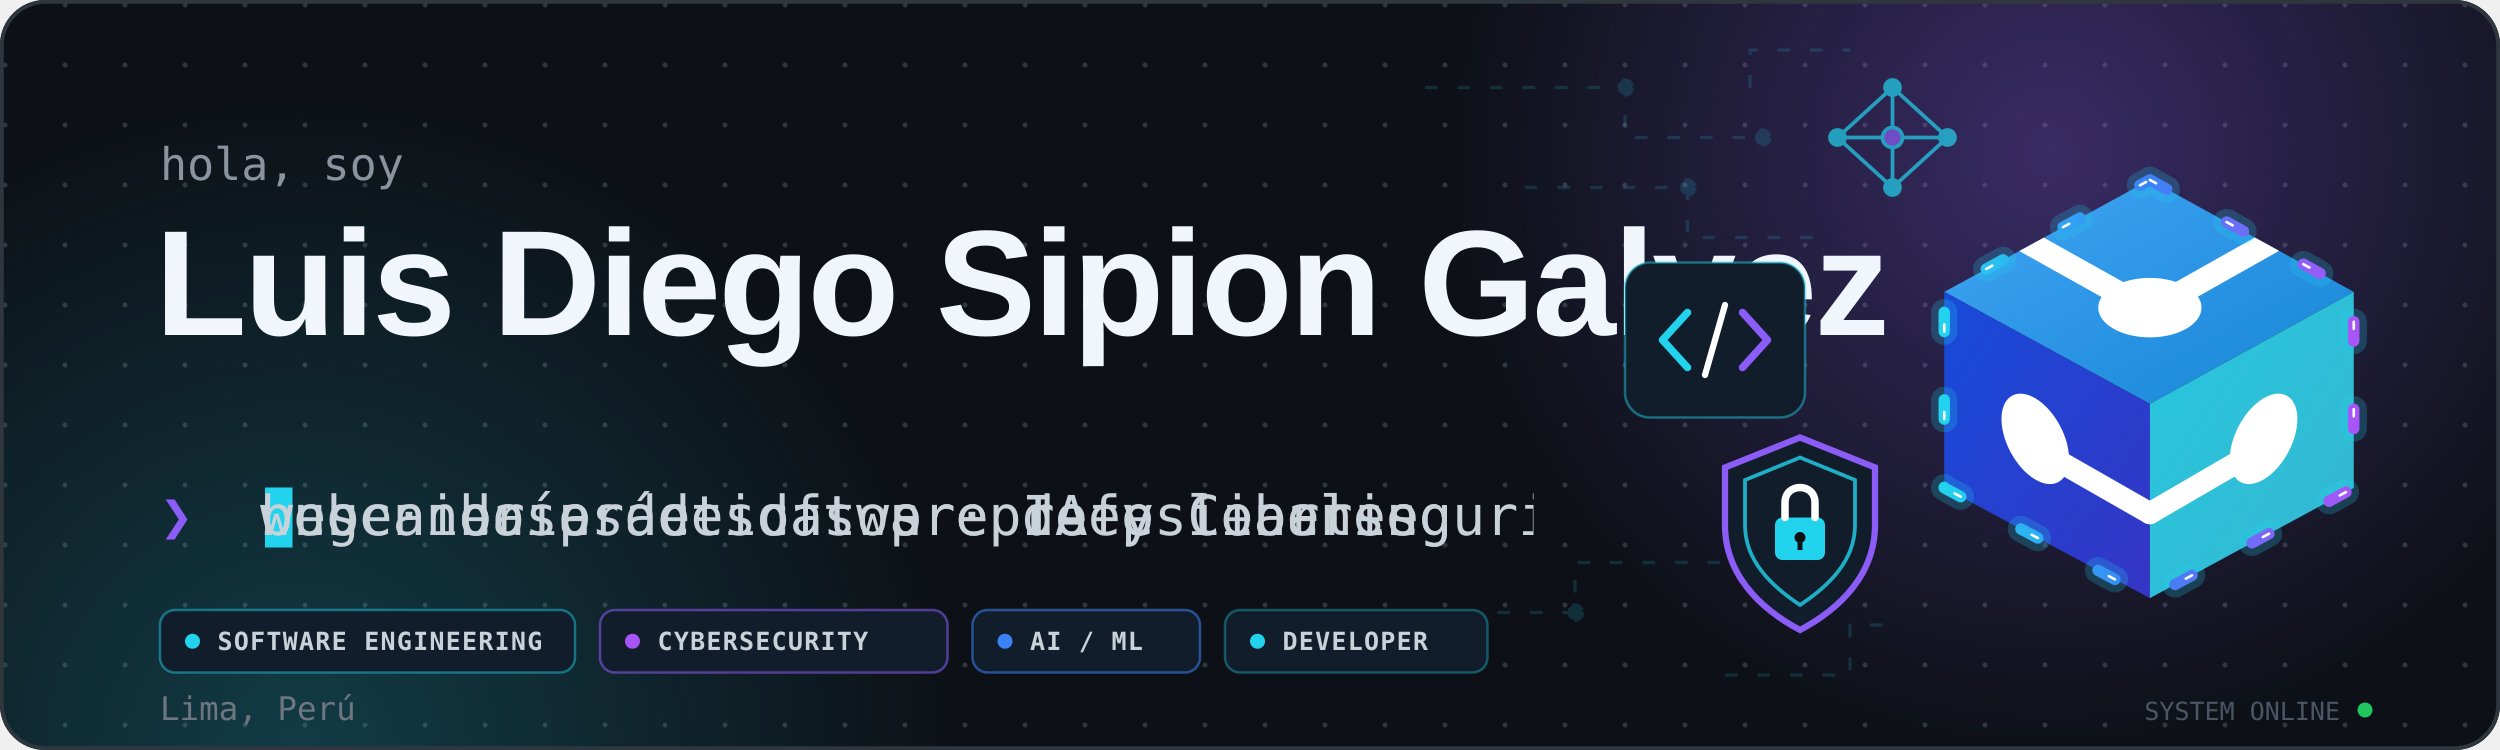
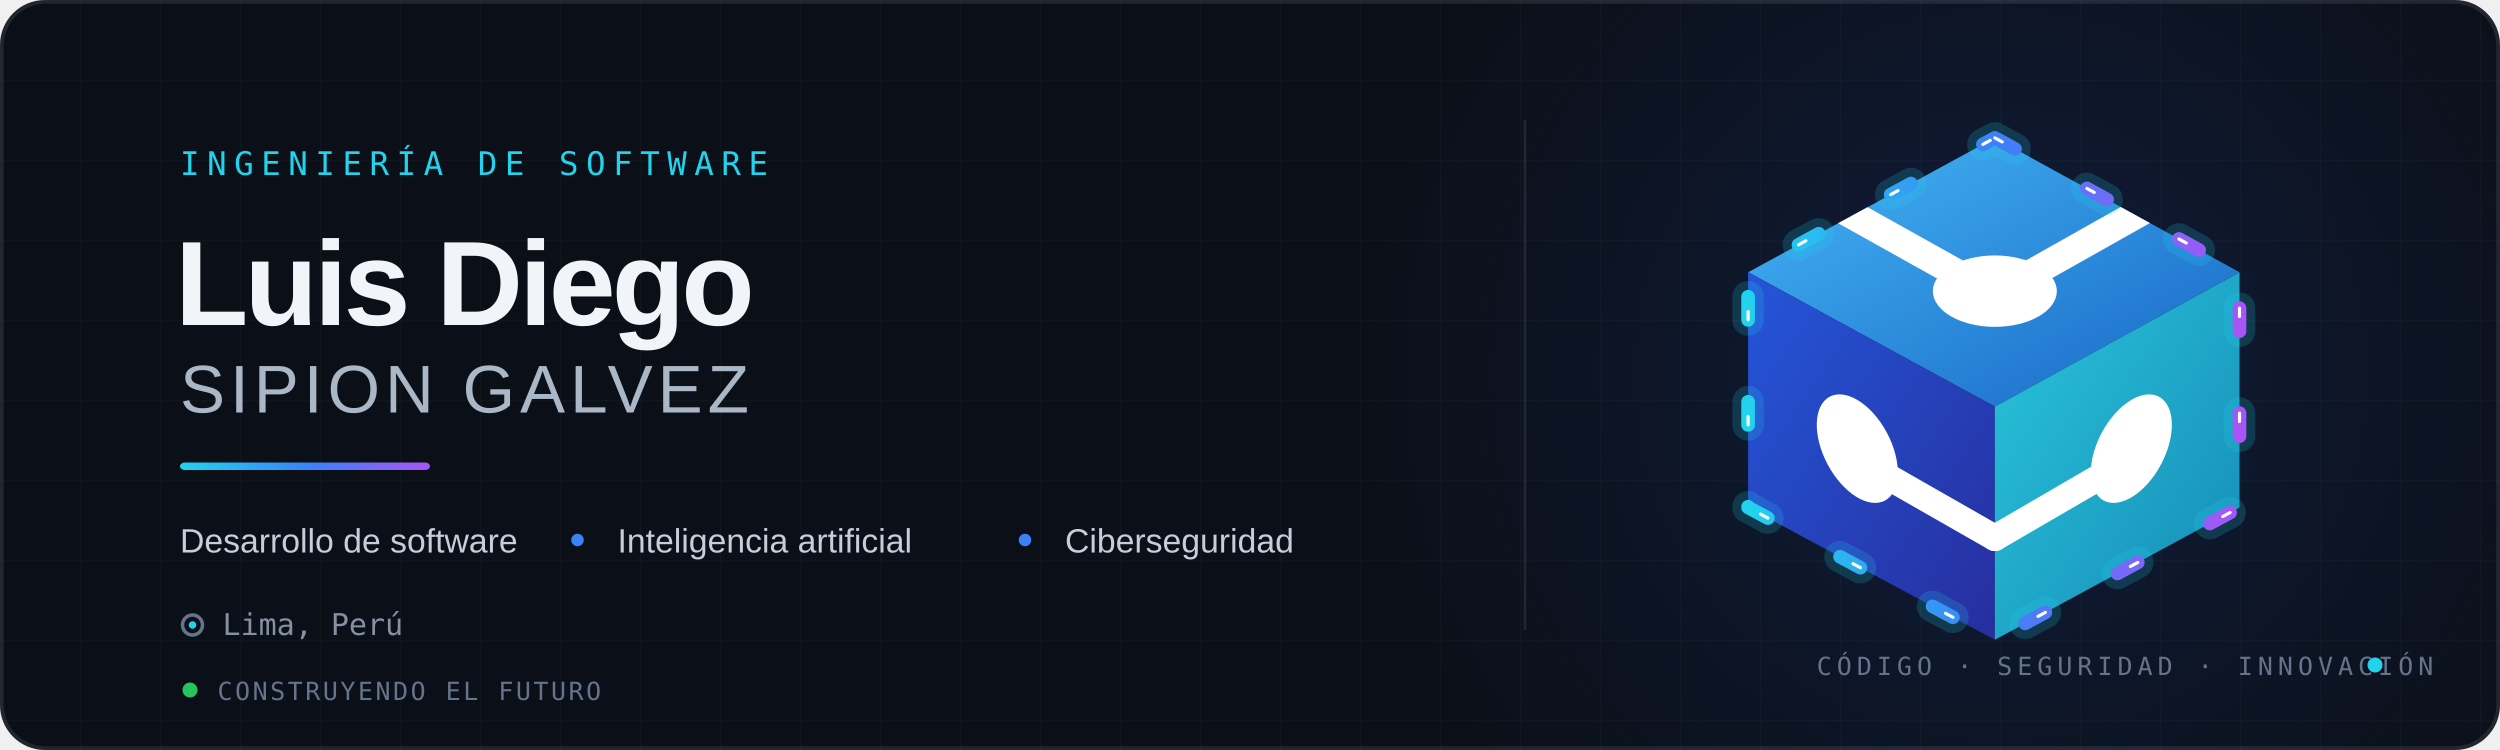
- <svg xmlns="http://www.w3.org/2000/svg" viewBox="0 0 1000 300" width="1000" height="300" role="img" aria-labelledby="t d">
+ <svg xmlns="http://www.w3.org/2000/svg" viewBox="0 0 1000 300" width="1000" height="300" role="img" aria-labelledby="title desc">
  <defs>
-     <linearGradient id="bar" x1="0" y1="0" x2="1" y2="0">
-       <stop offset="0" stop-color="#22D3EE" />
-       <stop offset=".5" stop-color="#3B82F6" />
-       <stop offset="1" stop-color="#A855F7" />
+     <linearGradient id="accent" x1="0" y1="0" x2="1" y2="0">
+       <stop offset="0%" stop-color="#22D3EE" />
+       <stop offset="52%" stop-color="#3B82F6" />
+       <stop offset="100%" stop-color="#A855F7" />
    </linearGradient>
-     <radialGradient id="g1">
-       <stop offset="0" stop-color="#8B5CF6" stop-opacity=".35" />
-       <stop offset="1" stop-color="#8B5CF6" stop-opacity="0" />
-     </radialGradient>
-     <radialGradient id="g2">
-       <stop offset="0" stop-color="#22D3EE" stop-opacity=".22" />
-       <stop offset="1" stop-color="#22D3EE" stop-opacity="0" />
-     </radialGradient>
    <linearGradient id="cubeTop" x1="0" y1="0" x2="1" y2="1">
-       <stop offset="0%" stop-color="#42A5F5" />
-       <stop offset="100%" stop-color="#1685D5" />
+       <stop offset="0%" stop-color="#45B7F5" />
+       <stop offset="100%" stop-color="#1765C5" />
    </linearGradient>
    <linearGradient id="cubeLeft" x1="0" y1="0" x2="1" y2="1">
-       <stop offset="0%" stop-color="#174BD9" />
-       <stop offset="100%" stop-color="#3535C5" />
+       <stop offset="0%" stop-color="#2456D9" />
+       <stop offset="100%" stop-color="#272E9E" />
    </linearGradient>
    <linearGradient id="cubeRight" x1="0" y1="0" x2="1" y2="1">
-       <stop offset="0%" stop-color="#28C7DF" />
-       <stop offset="100%" stop-color="#35B6D0" />
+       <stop offset="0%" stop-color="#29C6DC" />
+       <stop offset="100%" stop-color="#1689B5" />
    </linearGradient>
-     <linearGradient id="neonGradient" x1="0" y1="0" x2="1" y2="0">
+     <linearGradient id="neon" x1="0" y1="0" x2="1" y2="0">
      <stop offset="0%" stop-color="#22D3EE" />
      <stop offset="50%" stop-color="#3B82F6" />
      <stop offset="100%" stop-color="#A855F7" />
    </linearGradient>
-     <pattern id="dots" width="24" height="24" patternUnits="userSpaceOnUse">
-       <circle cx="2" cy="2" r="1" fill="#30363D" />
+     <radialGradient id="ambient">
+       <stop offset="0%" stop-color="#2563EB" stop-opacity=".16" />
+       <stop offset="100%" stop-color="#2563EB" stop-opacity="0" />
+     </radialGradient>
+     <pattern id="grid" width="32" height="32" patternUnits="userSpaceOnUse">
+       <path d="M32 0H0V32" fill="none" stroke="#FFFFFF" stroke-opacity=".025" stroke-width="1" />
    </pattern>
    <clipPath id="frame">
      <rect width="1000" height="300" rx="18" />
    </clipPath>
    <clipPath id="cubeClip">
      <path d="M257 17 L490 145 L490 369 L257 495 L22 369 L22 145 Z" />
    </clipPath>
  </defs>
  <style>
    .sans {
-       font-family: 'Segoe UI', Ubuntu, 'Helvetica Neue', Arial, sans-serif;
+       font-family: 'Segoe UI', Ubuntu, Arial, sans-serif;
    }

    .mono {
-       font-family: ui-monospace, SFMono-Regular, Menlo, Consolas, monospace;
+       font-family: 'SFMono-Regular', Consolas, monospace;
    }

-     .typed {
-       font-size: 22px;
-       fill: #C9D1D9;
+     .cube-float {
+       animation: float 5s ease-in-out infinite;
    }

-     .blink {
-       animation: bl 1s steps(1,end) infinite;
+     @keyframes float {
+       0%, 100% { transform: translateY(0); }
+       50% { transform: translateY(-6px); }
    }

-     @keyframes bl {
-       50% { opacity: 0; }
+     .light,
+     .light-core {
+       animation: travel 4s linear infinite;
    }

-     .grow {
-       animation: gr 1.6s ease-out forwards;
-       transform-origin: 64px 0;
-       transform: scaleX(0);
+     @keyframes travel {
+       to { stroke-dashoffset: -100; }
    }

-     @keyframes gr {
-       to { transform: scaleX(1); }
+     .line {
+       transform-origin: left;
+       animation: reveal 1.2s ease-out both;
    }

-     @keyframes r0 {
-       0% { width: 0; animation-timing-function: steps(38,end); }
-       12.67%, 26.67% {
-         width: 509.4px;
-         animation-timing-function: steps(38,end);
-       }
-       31.67%, 100% { width: 0; }
+     @keyframes reveal {
+       from { transform: scaleX(0); opacity: 0; }
+       to { transform: scaleX(1); opacity: 1; }
    }

-     @keyframes c0 {
-       0% {
-         transform: translateX(0);
-         opacity: 1;
-         animation-timing-function: steps(38,end);
-       }
-       12.67%, 26.67% {
-         transform: translateX(509.4px);
-         opacity: 1;
-         animation-timing-function: steps(38,end);
-       }
-       31.67% {
-         transform: translateX(0);
-         opacity: 1;
-       }
-       31.68%, 100% {
-         transform: translateX(0);
-         opacity: 0;
-       }
+     .soft-glow {
+       animation: glow 4s ease-in-out infinite;
    }

-     .r0 { animation: r0 12s infinite; }
-     .c0 { animation: c0 12s infinite; }
- 
-     @keyframes r1 {
-       0%, 33.33% {
-         width: 0;
-         animation-timing-function: steps(36,end);
-       }
-       46%, 60% {
-         width: 482.8px;
-         animation-timing-function: steps(36,end);
-       }
-       65%, 100% { width: 0; }
-     }
- 
-     @keyframes c1 {
-       0%, 33.33% {
-         transform: translateX(0);
-         opacity: 0;
-         animation-timing-function: steps(36,end);
-       }
-       33.34% {
-         transform: translateX(0);
-         opacity: 1;
-         animation-timing-function: steps(36,end);
-       }
-       46%, 60% {
-         transform: translateX(482.8px);
-         opacity: 1;
-         animation-timing-function: steps(36,end);
-       }
-       65% {
-         transform: translateX(0);
-         opacity: 1;
-       }
-       65.01%, 100% {
-         transform: translateX(0);
-         opacity: 0;
-       }
-     }
- 
-     .r1 { animation: r1 12s infinite; }
-     .c1 { animation: c1 12s infinite; }
- 
-     @keyframes r2 {
-       0%, 66.67% {
-         width: 0;
-         animation-timing-function: steps(35,end);
-       }
-       79.33%, 93.33% {
-         width: 469.5px;
-         animation-timing-function: steps(35,end);
-       }
-       98.33%, 100% { width: 0; }
-     }
- 
-     @keyframes c2 {
-       0%, 66.67% {
-         transform: translateX(0);
-         opacity: 0;
-         animation-timing-function: steps(35,end);
-       }
-       66.68% {
-         transform: translateX(0);
-         opacity: 1;
-         animation-timing-function: steps(35,end);
-       }
-       79.33%, 93.33% {
-         transform: translateX(469.5px);
-         opacity: 1;
-         animation-timing-function: steps(35,end);
-       }
-       98.33% {
-         transform: translateX(0);
-         opacity: 1;
-       }
-       98.34%, 100% {
-         transform: translateX(0);
-         opacity: 0;
-       }
-     }
- 
-     .r2 { animation: r2 12s infinite; }
-     .c2 { animation: c2 12s infinite; }
- 
-     .cube-float {
-       animation: cubeFloat 4s ease-in-out infinite;
-     }
- 
-     @keyframes cubeFloat {
-       0%, 100% { transform: translateY(0); }
-       50% { transform: translateY(-5px); }
-     }
- 
-     .tech-glow {
-       animation: techPulse 3s ease-in-out infinite;
-     }
- 
-     @keyframes techPulse {
-       0%, 100% { opacity: .55; }
-       50% { opacity: 1; }
-     }
- 
-     .circuit {
-       stroke-dasharray: 5 8;
-       animation: circuitMove 8s linear infinite;
-     }
- 
-     @keyframes circuitMove {
-       to { stroke-dashoffset: -52; }
-     }
- 
-     .shield-pulse {
-       transform-box: fill-box;
-       transform-origin: center;
-       animation: shieldPulse 3s ease-in-out infinite;
-     }
- 
-     @keyframes shieldPulse {
-       0%, 100% { opacity: .65; }
-       50% { opacity: 1; }
+     @keyframes glow {
+       0%, 100% { opacity: .45; }
+       50% { opacity: .9; }
    }

    @media (prefers-reduced-motion: reduce) {
      * { animation: none !important; }
-       .grow { transform: none; }
    }
  </style>
  <g clip-path="url(#frame)">
-     <rect width="1000" height="300" fill="#0D1117" />
-     <rect width="1000" height="300" fill="url(#dots)" />
-     <circle cx="820" cy="60" r="240" fill="url(#g1)">
-       <animate attributeName="cx" values="820;760;820" dur="14s" repeatCount="indefinite" />
-     </circle>
-     <circle cx="120" cy="300" r="260" fill="url(#g2)">
-       <animate attributeName="cy" values="300;250;300" dur="11s" repeatCount="indefinite" />
-     </circle>
-     <rect x=".75" y=".75" width="998.5" height="298.5" rx="17.5" fill="none" stroke="#30363D" stroke-width="1.5" />
-     <g fill="none" stroke="#22D3EE" stroke-width="1.3" opacity=".16" class="circuit">
-       <path d="M570 35 H650 V55 H705" />
-       <path d="M610 75 H675 V95 H730" />
-       <path d="M560 245 H630 V225 H690" />
-       <path d="M700 35 V20 H740" />
-       <path d="M690 270 H740 V250 H760" />
-       <circle cx="650" cy="35" r="3" fill="#22D3EE" />
-       <circle cx="705" cy="55" r="3" fill="#22D3EE" />
-       <circle cx="675" cy="75" r="3" fill="#22D3EE" />
-       <circle cx="630" cy="245" r="3" fill="#22D3EE" />
+     <rect width="1000" height="300" fill="#0B0F17" />
+     <rect width="1000" height="300" fill="url(#grid)" />
+     <circle cx="800" cy="150" r="260" fill="url(#ambient)" />
+     <rect x=".75" y=".75" width="998.5" height="298.5" rx="17.5" fill="none" stroke="#FFFFFF" stroke-opacity=".09" stroke-width="1.5" />
+   </g>
+   <g class="sans">
+     <text x="72" y="70" class="mono" font-size="13" letter-spacing="3" fill="#22D3EE">
+       INGENIERÍA DE SOFTWARE
+     </text>
+     <text x="70" y="130" font-size="48" font-weight="700" letter-spacing="-1.5" fill="#F1F5F9">
+       Luis Diego
+     </text>
+     <text x="72" y="165" font-size="27" font-weight="400" letter-spacing="2" fill="#AAB7C7">
+       SIPION GALVEZ
+     </text>
+     <rect class="line" x="72" y="185" width="100" height="3" rx="2" fill="url(#accent)" />
+     <g font-size="13.5" fill="#C5CEDA">
+       <text x="72" y="221">Desarrollo de software</text>
+       <circle cx="231" cy="216" r="2.5" fill="#3B82F6" />
+       <text x="247" y="221">Inteligencia artificial</text>
+       <circle cx="410" cy="216" r="2.5" fill="#3B82F6" />
+       <text x="426" y="221">Ciberseguridad</text>
+     </g>
+     <g transform="translate(72 250)">
+       <circle cx="5" cy="0" r="4" fill="none" stroke="#64748B" stroke-width="1.4" />
+       <circle cx="5" cy="0" r="1.5" fill="#22D3EE" />
+       <text x="17" y="4" class="mono" font-size="12" fill="#8491A3">
+         Lima, Perú
+       </text>
+     </g>
+     <g transform="translate(72 276)">
+       <circle cx="4" cy="0" r="3" fill="#22C55E" />
+       <text x="15" y="4" class="mono" font-size="10" letter-spacing="1" fill="#64748B">
+         CONSTRUYENDO EL FUTURO
+       </text>
    </g>
  </g>
-   <text class="mono" x="64" y="72" font-size="18" fill="#8B949E">
-     hola, soy
-   </text>
-   <text class="sans" x="62" y="134" font-size="60" font-weight="700" fill="#F0F6FC" letter-spacing="-1">
-     Luis Diego Sipion Galvez
-   </text>
-   <rect class="grow" x="64" y="152" width="150" height="4" rx="2" fill="url(#bar)" />
-   <text class="mono" x="64" y="214" font-size="22" fill="#8B5CF6">
-     ❯
-   </text>
-   <clipPath id="clip0">
-     <rect class="r0" x="104" y="190" width="509.4" height="34" />
-   </clipPath>
-   <text class="mono typed" x="104" y="214" clip-path="url(#clip0)">
-     ingeniería de software IA y Ciberseguridad
-   </text>
-   <g class="c0">
-     <rect class="blink" x="106" y="195" width="11" height="24" fill="#22D3EE" />
-   </g>
-   <clipPath id="clip1">
-     <rect class="r1" x="104" y="190" width="482.8" height="34" />
-   </clipPath>
-   <text class="mono typed" x="104" y="214" clip-path="url(#clip1)">
-     web · bases de datos · deep learning
-   </text>
-   <g class="c1" opacity="0">
-     <rect class="blink" x="106" y="195" width="11" height="24" fill="#22D3EE" />
-   </g>
-   <clipPath id="clip2">
-     <rect class="r2" x="104" y="190" width="469.5" height="34" />
-   </clipPath>
-   <text class="mono typed" x="104" y="214" clip-path="url(#clip2)">
-     buscando prácticas preprofesionales
-   </text>
-   <g class="c2" opacity="0">
-     <rect class="blink" x="106" y="195" width="11" height="24" fill="#22D3EE" />
-   </g>
-   <g transform="translate(650 105)" class="tech-glow">
-     <rect x="0" y="0" width="72" height="62" rx="10" fill="#111D2B" stroke="#22D3EE" stroke-opacity=".45" />
-     <path d="M25 20 L15 31 L25 42" fill="none" stroke="#22D3EE" stroke-width="3" stroke-linecap="round" stroke-linejoin="round" />
-     <path d="M47 20 L57 31 L47 42" fill="none" stroke="#8B5CF6" stroke-width="3" stroke-linecap="round" stroke-linejoin="round" />
-     <path d="M40 17 L32 45" fill="none" stroke="#FFFFFF" stroke-width="2.5" stroke-linecap="round" />
-   </g>
-   <g transform="translate(685 175)" class="shield-pulse">
-     <path d="M35 0 L65 12 V35              C65 54 52 68 35 77              C18 68 5 54 5 35 V12 Z" fill="#111D2B" stroke="#8B5CF6" stroke-width="2.5" />
-     <path d="M35 8 L57 17 V35              C57 49 47 59 35 67              C23 59 13 49 13 35 V17 Z" fill="none" stroke="#22D3EE" stroke-width="1.5" opacity=".8" />
-     <rect x="25" y="32" width="20" height="17" rx="3" fill="#22D3EE" />
-     <path d="M29 32 V26              C29 18 41 18 41 26 V32" fill="none" stroke="#FFFFFF" stroke-width="3" stroke-linecap="round" />
-     <circle cx="35" cy="40" r="2.2" fill="#0D1117" />
-     <path d="M35 42 V45" stroke="#0D1117" stroke-width="2" />
-   </g>
-   <g transform="translate(735 35)" fill="none" stroke="#22D3EE" stroke-width="1.5" opacity=".7">
-     <path d="M0 20 L22 0 L44 20 L22 40 Z" />
-     <path d="M22 0 V40 M0 20 H44" />
-     <circle cx="22" cy="0" r="3" fill="#22D3EE" />
-     <circle cx="0" cy="20" r="3" fill="#22D3EE" />
-     <circle cx="44" cy="20" r="3" fill="#22D3EE" />
-     <circle cx="22" cy="40" r="3" fill="#22D3EE" />
-     <circle cx="22" cy="20" r="4" fill="#8B5CF6" />
-   </g>
-   <g transform="translate(770 66) scale(0.35)">
+   <path d="M610 48 V252" stroke="#FFFFFF" stroke-opacity=".09" stroke-width="1" />
+   <g transform="translate(690 48) scale(0.42)">
    <g class="cube-float">
      <path d="M257 17 L490 145 L257 273 L22 145 Z" fill="url(#cubeTop)" />
      <path d="M22 145 L257 273 L257 495 L22 369 Z" fill="url(#cubeLeft)" />
      <path d="M490 145 L257 273 L257 495 L490 369 Z" fill="url(#cubeRight)" />
      <g clip-path="url(#cubeClip)">
        <g fill="none" stroke="#FFFFFF" stroke-width="27" stroke-linecap="round" stroke-linejoin="round">
          <path d="M108 83 L219 145" />
          <path d="M404 83 L294 145" />
        </g>
        <ellipse cx="257" cy="163" rx="59" ry="34" fill="#FFFFFF" />
        <ellipse cx="126" cy="313" rx="32" ry="56" transform="rotate(-28 126 313)" fill="#FFFFFF" />
        <path d="M145 334 L257 398" fill="none" stroke="#FFFFFF" stroke-width="25" stroke-linecap="round" />
        <ellipse cx="387" cy="313" rx="32" ry="56" transform="rotate(28 387 313)" fill="#FFFFFF" />
        <path d="M367 334 L257 398" fill="none" stroke="#FFFFFF" stroke-width="25" stroke-linecap="round" />
      </g>
-       <path d="M257 17 L490 145 L490 369 L257 495 L22 369 L22 145 Z" fill="none" stroke="#22D3EE" stroke-width="30" stroke-linecap="round" stroke-linejoin="round" opacity=".22" pathLength="100" stroke-dasharray="22 78">
-         <animate attributeName="stroke-dashoffset" from="0" to="-100" dur="4s" repeatCount="indefinite" />
-       </path>
-       <path d="M257 17 L490 145 L490 369 L257 495 L22 369 L22 145 Z" fill="none" stroke="url(#neonGradient)" stroke-width="13" stroke-linecap="round" stroke-linejoin="round" pathLength="100" stroke-dasharray="22 78">
-         <animate attributeName="stroke-dashoffset" from="0" to="-100" dur="4s" repeatCount="indefinite" />
-       </path>
-       <path d="M257 17 L490 145 L490 369 L257 495 L22 369 L22 145 Z" fill="none" stroke="#FFFFFF" stroke-width="3" stroke-linecap="round" stroke-linejoin="round" pathLength="100" stroke-dasharray="8 92">
-         <animate attributeName="stroke-dashoffset" from="0" to="-100" dur="4s" repeatCount="indefinite" />
-       </path>
+       <path d="M257 17 L490 145 L490 369 L257 495 L22 369 L22 145 Z" fill="none" stroke="#22D3EE" stroke-width="30" stroke-linecap="round" stroke-linejoin="round" opacity=".18" pathLength="100" stroke-dasharray="22 78" class="light" />
+       <path d="M257 17 L490 145 L490 369 L257 495 L22 369 L22 145 Z" fill="none" stroke="url(#neon)" stroke-width="13" stroke-linecap="round" stroke-linejoin="round" pathLength="100" stroke-dasharray="22 78" class="light" />
+       <path d="M257 17 L490 145 L490 369 L257 495 L22 369 L22 145 Z" fill="none" stroke="#FFFFFF" stroke-width="3" stroke-linecap="round" stroke-linejoin="round" pathLength="100" stroke-dasharray="8 92" class="light-core" />
    </g>
  </g>
-   <g class="mono" font-size="10" font-weight="600">
-     <g transform="translate(64 244)">
-       <rect width="166" height="25" rx="6" fill="#111D2B" stroke="#22D3EE" stroke-opacity=".45" />
-       <circle cx="13" cy="12.5" r="3" fill="#22D3EE" />
-       <text x="23" y="16" fill="#C9D1D9" letter-spacing=".5">
-         SOFTWARE ENGINEERING
-       </text>
-     </g>
-     <g transform="translate(240 244)">
-       <rect width="139" height="25" rx="6" fill="#111D2B" stroke="#8B5CF6" stroke-opacity=".55" />
-       <circle cx="13" cy="12.5" r="3" fill="#A855F7" />
-       <text x="23" y="16" fill="#C9D1D9" letter-spacing=".5">
-         CYBERSECURITY
-       </text>
-     </g>
-     <g transform="translate(389 244)">
-       <rect width="91" height="25" rx="6" fill="#111D2B" stroke="#3B82F6" stroke-opacity=".55" />
-       <circle cx="13" cy="12.5" r="3" fill="#3B82F6" />
-       <text x="23" y="16" fill="#C9D1D9" letter-spacing=".5">
-         AI / ML
-       </text>
-     </g>
-     <g transform="translate(490 244)">
-       <rect width="105" height="25" rx="6" fill="#111D2B" stroke="#22D3EE" stroke-opacity=".35" />
-       <circle cx="13" cy="12.5" r="3" fill="#22D3EE" />
-       <text x="23" y="16" fill="#C9D1D9" letter-spacing=".5">
-         DEVELOPER
-       </text>
-     </g>
-   </g>
-   <text class="mono" x="64" y="288" font-size="13" fill="#6E7681">
-     Lima, Perú
+   <text x="850" y="270" class="mono" font-size="10" letter-spacing="2" text-anchor="middle" fill="#64748B">
+     CÓDIGO · SEGURIDAD · INNOVACIÓN
  </text>
-   <text class="mono" x="936" y="288" font-size="10" fill="#4B5563" text-anchor="end">
-     SYSTEM ONLINE
-   </text>
-   <circle cx="946" cy="284" r="3" fill="#22C55E">
-     <animate attributeName="opacity" values="1;.3;1" dur="2s" repeatCount="indefinite" />
-   </circle>
+   <circle cx="950" cy="266" r="3" fill="#22D3EE" class="soft-glow" />
</svg>
